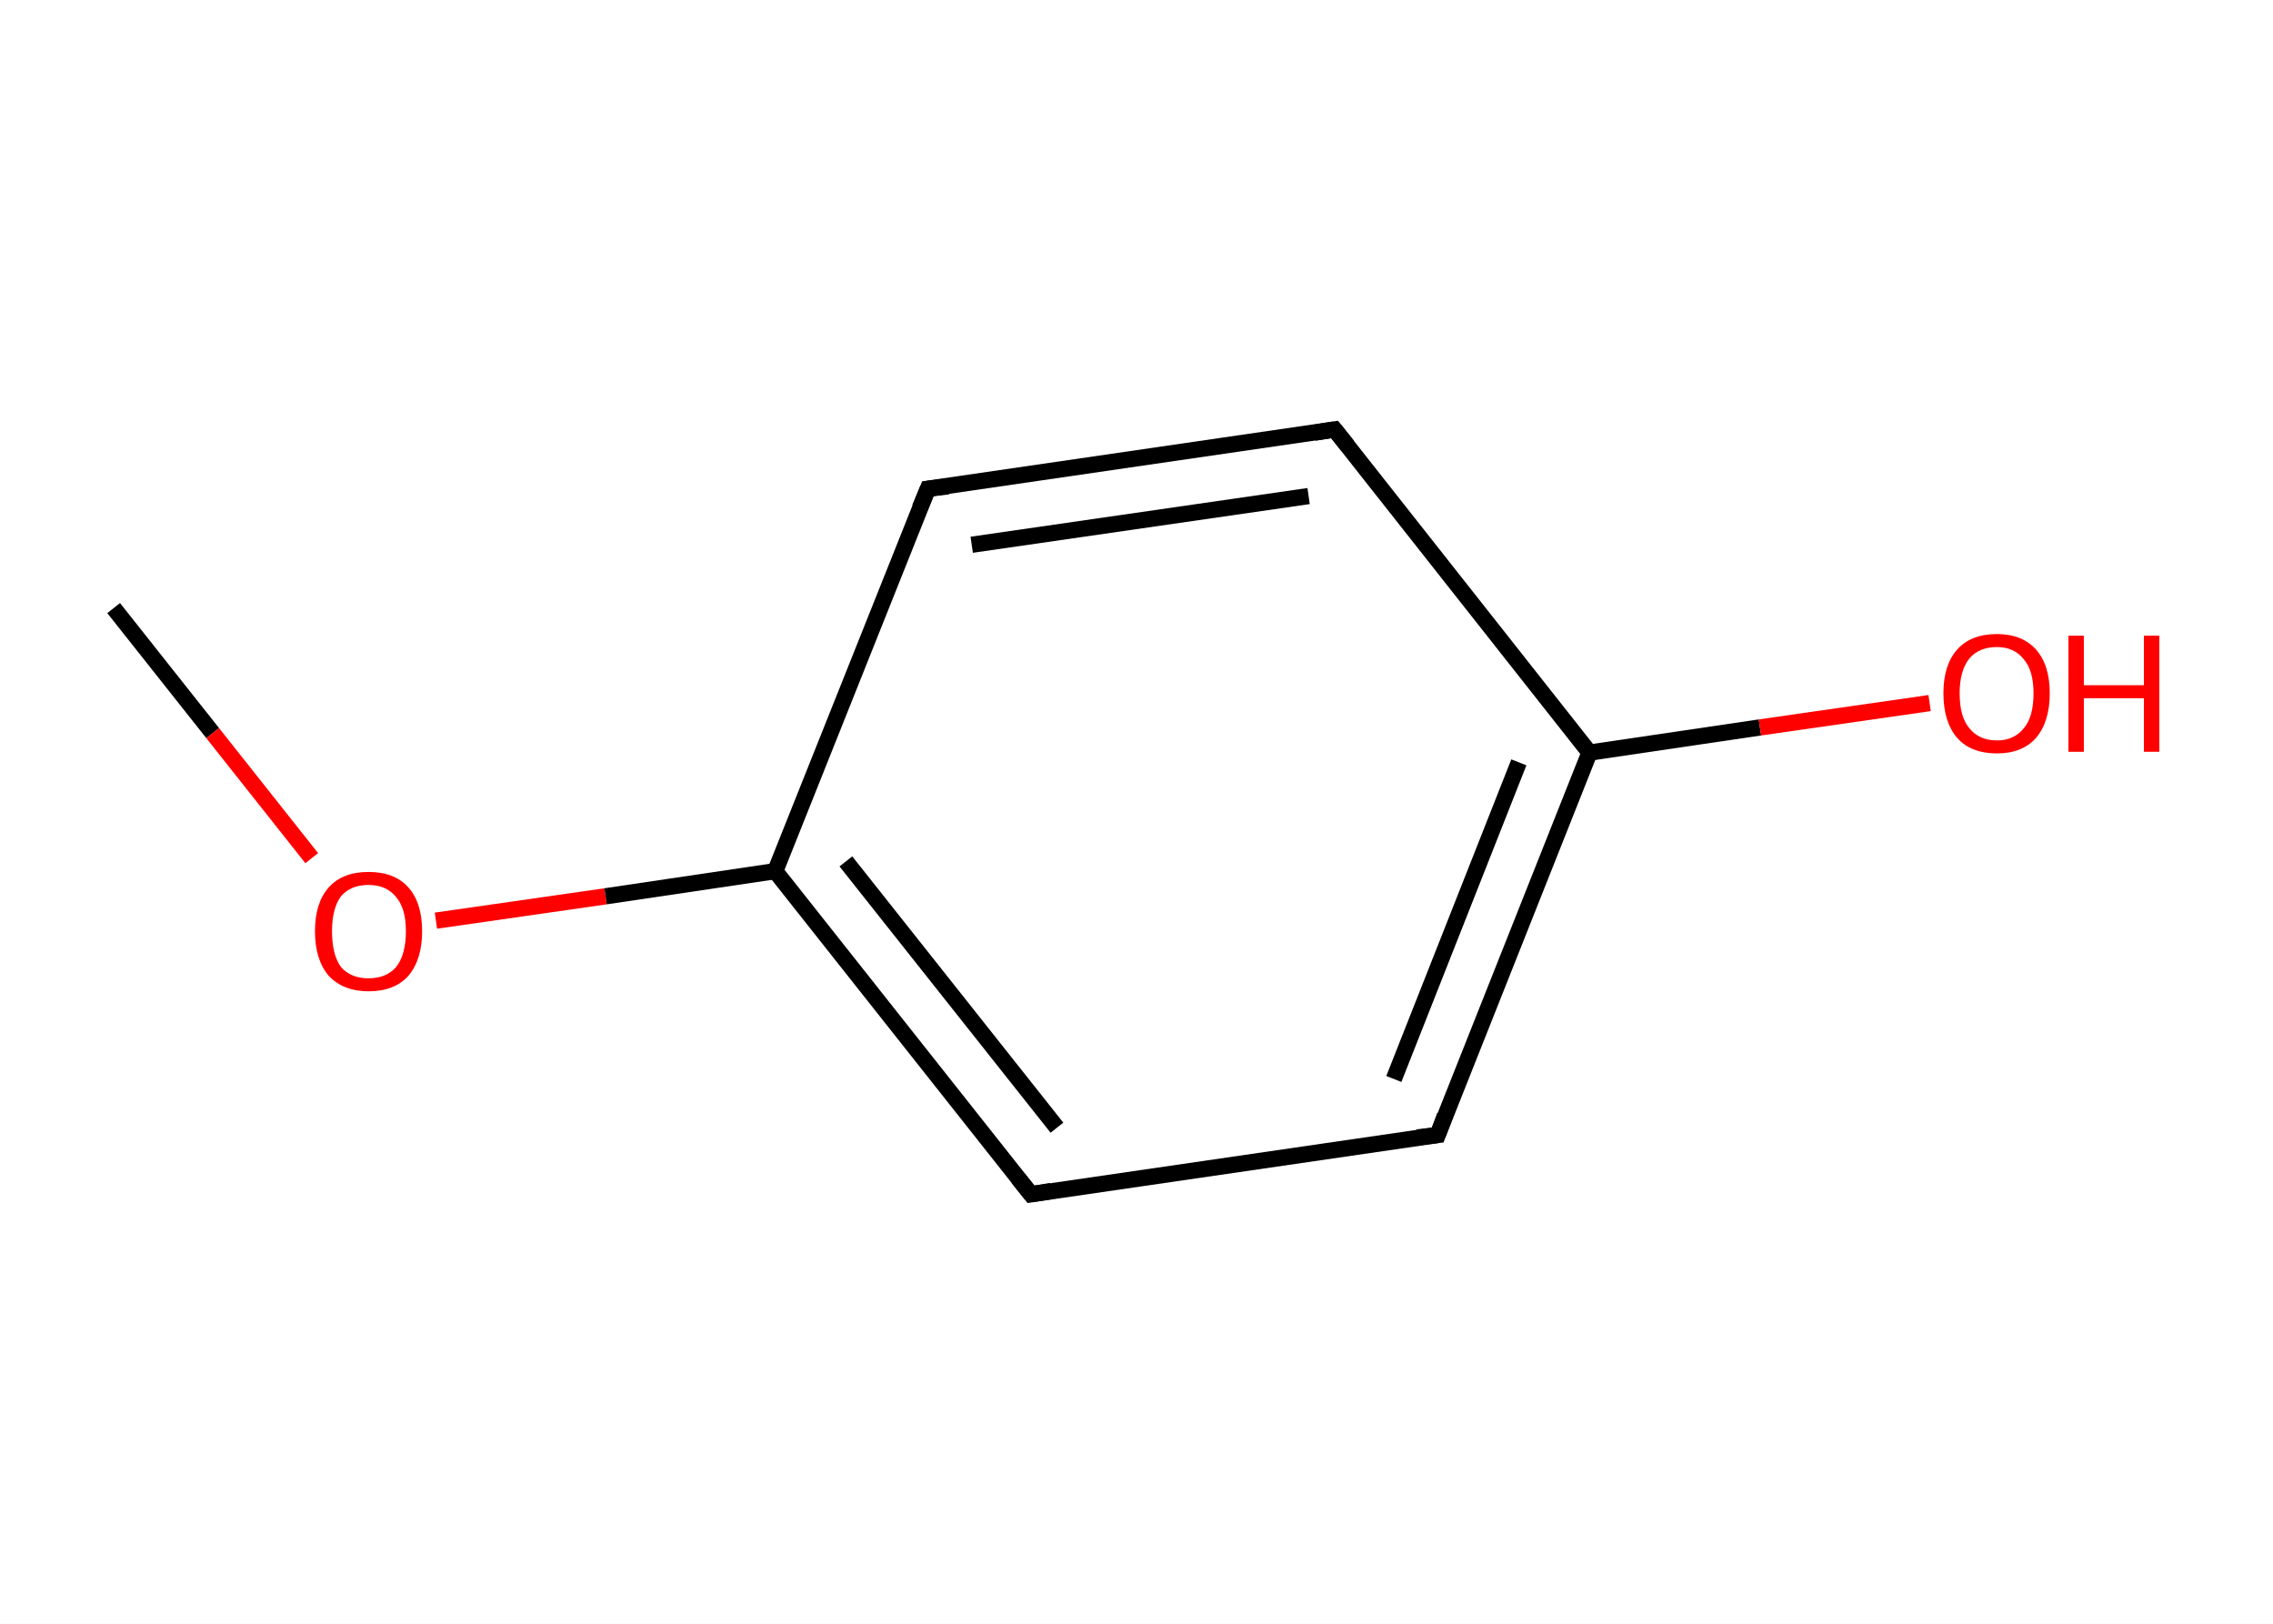
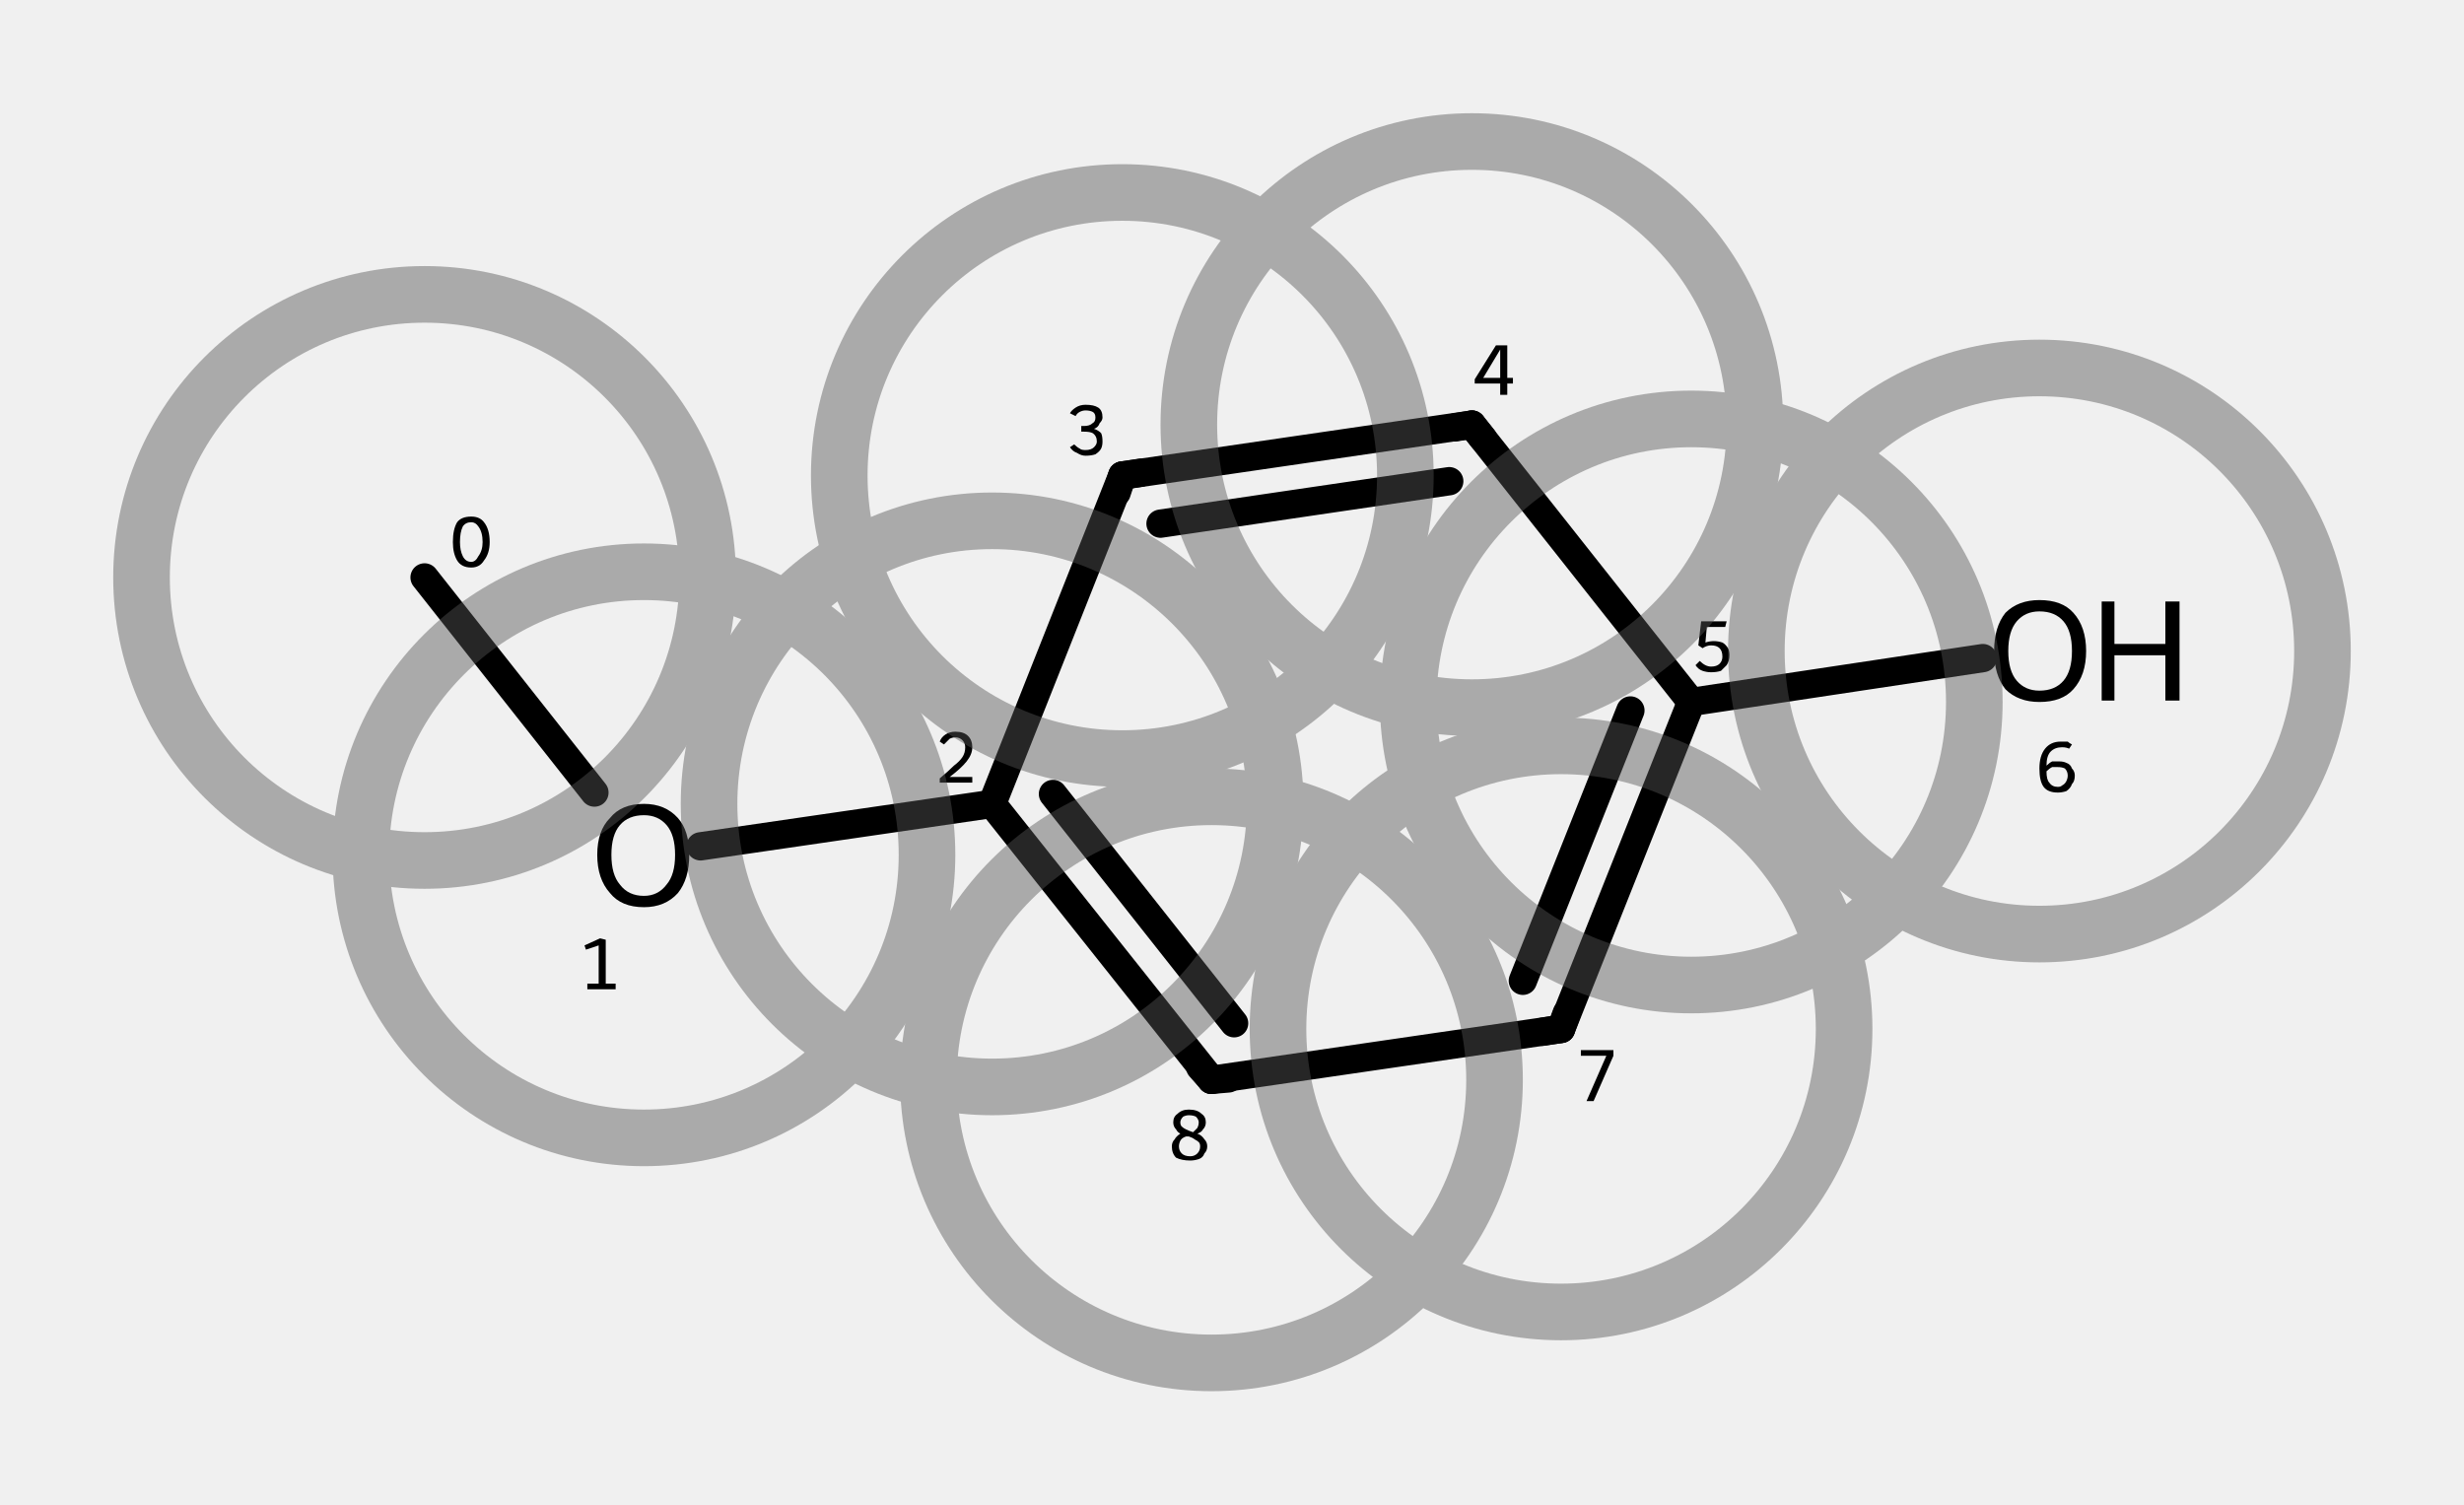
- <svg xmlns="http://www.w3.org/2000/svg" version="1.1" baseProfile="full" xml:space="preserve" width="280px" height="200px" viewBox="0 0 280 200">
-   <rect style="opacity:1.0;fill:#FFFFFF;stroke:none" width="280.0" height="200.0" x="0.0" y="0.0"> </rect>
-   <path class="bond-0 atom-0 atom-1" d="M 14.0,74.9 L 26.2,90.3" style="fill:none;fill-rule:evenodd;stroke:#000000;stroke-width:2.0px;stroke-linecap:butt;stroke-linejoin:miter;stroke-opacity:1" />
-   <path class="bond-0 atom-0 atom-1" d="M 26.2,90.3 L 38.4,105.7" style="fill:none;fill-rule:evenodd;stroke:#FF0000;stroke-width:2.0px;stroke-linecap:butt;stroke-linejoin:miter;stroke-opacity:1" />
-   <path class="bond-1 atom-1 atom-2" d="M 53.7,113.4 L 74.6,110.4" style="fill:none;fill-rule:evenodd;stroke:#FF0000;stroke-width:2.0px;stroke-linecap:butt;stroke-linejoin:miter;stroke-opacity:1" />
-   <path class="bond-1 atom-1 atom-2" d="M 74.6,110.4 L 95.5,107.3" style="fill:none;fill-rule:evenodd;stroke:#000000;stroke-width:2.0px;stroke-linecap:butt;stroke-linejoin:miter;stroke-opacity:1" />
-   <path class="bond-2 atom-2 atom-3" d="M 95.5,107.3 L 114.3,60.2" style="fill:none;fill-rule:evenodd;stroke:#000000;stroke-width:2.0px;stroke-linecap:butt;stroke-linejoin:miter;stroke-opacity:1" />
-   <path class="bond-3 atom-3 atom-4" d="M 114.3,60.2 L 164.4,52.9" style="fill:none;fill-rule:evenodd;stroke:#000000;stroke-width:2.0px;stroke-linecap:butt;stroke-linejoin:miter;stroke-opacity:1" />
-   <path class="bond-3 atom-3 atom-4" d="M 119.7,67.1 L 161.2,61.1" style="fill:none;fill-rule:evenodd;stroke:#000000;stroke-width:2.0px;stroke-linecap:butt;stroke-linejoin:miter;stroke-opacity:1" />
-   <path class="bond-4 atom-4 atom-5" d="M 164.4,52.9 L 195.8,92.7" style="fill:none;fill-rule:evenodd;stroke:#000000;stroke-width:2.0px;stroke-linecap:butt;stroke-linejoin:miter;stroke-opacity:1" />
-   <path class="bond-5 atom-5 atom-6" d="M 195.8,92.7 L 216.8,89.6" style="fill:none;fill-rule:evenodd;stroke:#000000;stroke-width:2.0px;stroke-linecap:butt;stroke-linejoin:miter;stroke-opacity:1" />
-   <path class="bond-5 atom-5 atom-6" d="M 216.8,89.6 L 237.7,86.6" style="fill:none;fill-rule:evenodd;stroke:#FF0000;stroke-width:2.0px;stroke-linecap:butt;stroke-linejoin:miter;stroke-opacity:1" />
-   <path class="bond-6 atom-5 atom-7" d="M 195.8,92.7 L 177.1,139.8" style="fill:none;fill-rule:evenodd;stroke:#000000;stroke-width:2.0px;stroke-linecap:butt;stroke-linejoin:miter;stroke-opacity:1" />
-   <path class="bond-6 atom-5 atom-7" d="M 187.1,93.9 L 171.7,132.9" style="fill:none;fill-rule:evenodd;stroke:#000000;stroke-width:2.0px;stroke-linecap:butt;stroke-linejoin:miter;stroke-opacity:1" />
-   <path class="bond-7 atom-7 atom-8" d="M 177.1,139.8 L 127.0,147.1" style="fill:none;fill-rule:evenodd;stroke:#000000;stroke-width:2.0px;stroke-linecap:butt;stroke-linejoin:miter;stroke-opacity:1" />
-   <path class="bond-8 atom-8 atom-2" d="M 127.0,147.1 L 95.5,107.3" style="fill:none;fill-rule:evenodd;stroke:#000000;stroke-width:2.0px;stroke-linecap:butt;stroke-linejoin:miter;stroke-opacity:1" />
-   <path class="bond-8 atom-8 atom-2" d="M 130.2,138.9 L 104.2,106.1" style="fill:none;fill-rule:evenodd;stroke:#000000;stroke-width:2.0px;stroke-linecap:butt;stroke-linejoin:miter;stroke-opacity:1" />
-   <path d="M 113.3,62.6 L 114.3,60.2 L 116.8,59.9" style="fill:none;stroke:#000000;stroke-width:2.0px;stroke-linecap:butt;stroke-linejoin:miter;stroke-miterlimit:10;stroke-opacity:1;" />
-   <path d="M 161.9,53.3 L 164.4,52.9 L 166.0,54.9" style="fill:none;stroke:#000000;stroke-width:2.0px;stroke-linecap:butt;stroke-linejoin:miter;stroke-miterlimit:10;stroke-opacity:1;" />
-   <path d="M 178.0,137.4 L 177.1,139.8 L 174.6,140.1" style="fill:none;stroke:#000000;stroke-width:2.0px;stroke-linecap:butt;stroke-linejoin:miter;stroke-miterlimit:10;stroke-opacity:1;" />
-   <path d="M 129.5,146.7 L 127.0,147.1 L 125.4,145.1" style="fill:none;stroke:#000000;stroke-width:2.0px;stroke-linecap:butt;stroke-linejoin:miter;stroke-miterlimit:10;stroke-opacity:1;" />
-   <path class="atom-1" d="M 38.8 114.7 Q 38.8 111.2, 40.5 109.3 Q 42.2 107.4, 45.4 107.4 Q 48.6 107.4, 50.3 109.3 Q 52.0 111.2, 52.0 114.7 Q 52.0 118.2, 50.3 120.2 Q 48.6 122.1, 45.4 122.1 Q 42.3 122.1, 40.5 120.2 Q 38.8 118.2, 38.8 114.7 M 45.4 120.5 Q 47.6 120.5, 48.8 119.1 Q 50.0 117.6, 50.0 114.7 Q 50.0 111.9, 48.8 110.5 Q 47.6 109.0, 45.4 109.0 Q 43.2 109.0, 42.0 110.4 Q 40.9 111.9, 40.9 114.7 Q 40.9 117.6, 42.0 119.1 Q 43.2 120.5, 45.4 120.5 " fill="#FF0000" />
-   <path class="atom-6" d="M 239.4 85.4 Q 239.4 81.9, 241.1 80.0 Q 242.8 78.1, 246.0 78.1 Q 249.1 78.1, 250.8 80.0 Q 252.5 81.9, 252.5 85.4 Q 252.5 88.9, 250.8 90.9 Q 249.1 92.8, 246.0 92.8 Q 242.8 92.8, 241.1 90.9 Q 239.4 88.9, 239.4 85.4 M 246.0 91.2 Q 248.1 91.2, 249.3 89.7 Q 250.5 88.3, 250.5 85.4 Q 250.5 82.6, 249.3 81.2 Q 248.1 79.7, 246.0 79.7 Q 243.8 79.7, 242.6 81.1 Q 241.4 82.6, 241.4 85.4 Q 241.4 88.3, 242.6 89.7 Q 243.8 91.2, 246.0 91.2 " fill="#FF0000" />
-   <path class="atom-6" d="M 254.8 78.3 L 256.7 78.3 L 256.7 84.4 L 264.1 84.4 L 264.1 78.3 L 266.0 78.3 L 266.0 92.6 L 264.1 92.6 L 264.1 86.0 L 256.7 86.0 L 256.7 92.6 L 254.8 92.6 L 254.8 78.3 " fill="#FF0000" />
+ <svg xmlns="http://www.w3.org/2000/svg" version="1.1" baseProfile="full" xml:space="preserve" width="174.1" height="106.3" viewBox="11.6 -4.8 174.1 106.3">
+   <g class="shading">
+     <g id="shading_xeno_6fd9bfa822" />
+   </g>
+   <g class="mol_halo">
+     <g id="mol_halo_xeno_6fd9bfa822" />
+   </g>
+   <g class="lines" style="stroke:#000000;stroke-width:2.0;stroke-miterlimit:10;stroke-opacity:1;stroke-linecap:round;stroke-linejoin:round">
+     <g id="lines_xeno_6fd9bfa822">
+       <path class="bond-0 atom-0 atom-1" d="m41.6 36l12 15.2" />
+       <path class="bond-1 atom-1 atom-2" d="m61.1 55l20.6 -3" />
+       <path class="bond-2 atom-2 atom-3" d="m81.7 52l9.2 -23.2" />
+       <path class="bond-3 atom-3 atom-4" d="m90.9 28.8l24.7 -3.6" />
+       <path class="bond-3 atom-3 atom-4" d="m93.6 32.2l20.4 -3" />
+       <path class="bond-4 atom-4 atom-5" d="m115.6 25.2l15.5 19.6" />
+       <path class="bond-5 atom-5 atom-6" d="m131.1 44.8l20.6 -3.1" />
+       <path class="bond-6 atom-5 atom-7" d="m131.1 44.8l-9.2 23.1" />
+       <path class="bond-6 atom-5 atom-7" d="m126.8 45.4l-7.6 19.1" />
+       <path class="bond-7 atom-7 atom-8" d="m121.9 67.9l-24.7 3.6" />
+       <path class="bond-8 atom-8 atom-2" d="m97.2 71.5l-15.5 -19.5" />
+       <path class="bond-8 atom-8 atom-2" d="m98.8 67.5l-12.8 -16.2" />
+       <path d="m90.5 30l0.4 -1.2 l1.3 -0.2" />
+       <path d="m114.4 25.4l1.2 -0.2 l0.8 1" />
+       <path d="m122.3 66.8l-0.4 1.1 l-1.3 0.2" />
+       <path d="m98.4 71.4l-1.2 0.1 l-0.8 -0.9" />
+     </g>
+   </g>
+   <g class="text">
+     <g id="text_xeno_6fd9bfa822">
+       <path class="atom-1" d="M 53.8 55.6 Q 53.8 53.9, 54.7 53.0 Q 55.5 52.0, 57.1 52.0 Q 58.6 52.0, 59.5 53.0 Q 60.3 53.9, 60.3 55.6 Q 60.3 57.3, 59.5 58.3 Q 58.6 59.3, 57.1 59.3 Q 55.5 59.3, 54.7 58.3 Q 53.8 57.3, 53.8 55.6 M 57.1 58.5 Q 58.1 58.5, 58.7 57.7 Q 59.3 57.0, 59.3 55.6 Q 59.3 54.2, 58.7 53.5 Q 58.1 52.8, 57.1 52.8 Q 56.0 52.8, 55.4 53.5 Q 54.8 54.2, 54.8 55.6 Q 54.8 57.0, 55.4 57.7 Q 56.0 58.5, 57.1 58.5 " />
+       <path class="atom-6" d="M 152.5 41.2 Q 152.5 39.5, 153.3 38.5 Q 154.2 37.6, 155.7 37.6 Q 157.3 37.6, 158.1 38.5 Q 159.0 39.5, 159.0 41.2 Q 159.0 42.9, 158.1 43.9 Q 157.3 44.8, 155.7 44.8 Q 154.2 44.8, 153.3 43.9 Q 152.5 42.9, 152.5 41.2 M 155.7 44.0 Q 156.8 44.0, 157.4 43.3 Q 158.0 42.6, 158.0 41.2 Q 158.0 39.8, 157.4 39.1 Q 156.8 38.4, 155.7 38.4 Q 154.7 38.4, 154.1 39.1 Q 153.5 39.8, 153.5 41.2 Q 153.5 42.6, 154.1 43.3 Q 154.7 44.0, 155.7 44.0 " />
+       <path class="atom-6" d="M 160.1 37.7 L 161.0 37.7 L 161.0 40.7 L 164.6 40.7 L 164.6 37.7 L 165.6 37.7 L 165.6 44.7 L 164.6 44.7 L 164.6 41.5 L 161.0 41.5 L 161.0 44.7 L 160.1 44.7 L 160.1 37.7 " />
+       <path class="note" d="m44.9 35.3q-0.7 0 -1 -0.5q-0.3 -0.5 -0.3 -1.3q0 -0.9 0.3 -1.4q0.3 -0.4 1 -0.4q0.6 0 0.9 0.4q0.4 0.5 0.4 1.4q0 0.8 -0.4 1.3q-0.3 0.5 -0.9 0.5m0 -0.4q0.3 0 0.5 -0.4q0.3 -0.4 0.3 -1q0 -0.7 -0.3 -1.1q-0.2 -0.3 -0.5 -0.3q-0.4 0 -0.6 0.3q-0.2 0.4 -0.2 1.1q0 0.6 0.2 1q0.2 0.4 0.6 0.4" />
+       <path class="note" d="m53.1 64.7l0.8 0 l0 -2.7 l-0.9 0.3 l-0.1 -0.3 l1.1 -0.5 l0.4 0.1 l0 3.1 l0.7 0 l0 0.4 l-2 0 l0 -0.4" />
+       <path class="note" d="m78 47.6q0.1 -0.3 0.4 -0.5q0.3 -0.2 0.7 -0.2q0.6 0 0.9 0.3q0.3 0.3 0.3 0.8q0 0.5 -0.4 1q-0.4 0.5 -1.2 1.1l1.6 0 l0 0.4 l-2.3 0 l0 -0.3 q0.6 -0.5 1 -0.9q0.4 -0.3 0.6 -0.6q0.2 -0.3 0.2 -0.7q0 -0.3 -0.2 -0.5q-0.2 -0.2 -0.5 -0.2q-0.2 0 -0.4 0.1q-0.2 0.2 -0.4 0.4l-0.3 -0.2" />
+       <path class="note" d="m88.9 25.5q0.3 0.1 0.5 0.3q0.1 0.2 0.1 0.6q0 0.3 -0.1 0.5q-0.1 0.2 -0.4 0.4q-0.3 0.1 -0.7 0.1q-0.3 0 -0.6 -0.2q-0.3 -0.1 -0.5 -0.4l0.3 -0.2 q0.2 0.2 0.4 0.3q0.1 0.1 0.4 0.1q0.4 0 0.6 -0.2q0.2 -0.2 0.2 -0.4q0 -0.4 -0.3 -0.6q-0.2 -0.1 -0.6 -0.1l-0.2 0 l0 -0.4 l0.2 0 q0.4 0 0.6 -0.2q0.2 -0.1 0.2 -0.4q0 -0.3 -0.2 -0.4q-0.2 -0.1 -0.5 -0.1q-0.2 0 -0.4 0.1q-0.2 0.1 -0.3 0.3l-0.4 -0.2 q0.1 -0.2 0.4 -0.4q0.3 -0.2 0.7 -0.2q0.6 0 0.9 0.2q0.3 0.2 0.3 0.7q0 0.2 -0.2 0.4q-0.1 0.3 -0.4 0.4" />
+       <path class="note" d="m118.1 21.9l0.4 0 l0 0.4 l-0.4 0 l0 0.8 l-0.5 0 l0 -0.8 l-1.8 0 l0 -0.3 l1.5 -2.4 l0.8 0 l0 2.3 m-1.7 0l1.2 0 l0 -2 l-1.2 2" />
+       <path class="note" d="m132.7 40.5q0.3 0 0.6 0.1q0.2 0.1 0.4 0.4q0.1 0.2 0.1 0.5q0 0.4 -0.2 0.7q-0.2 0.2 -0.4 0.4q-0.3 0.1 -0.7 0.1q-0.3 0 -0.6 -0.1q-0.3 -0.1 -0.5 -0.4l0.3 -0.3 q0.2 0.2 0.4 0.3q0.2 0.1 0.4 0.1q0.4 0 0.6 -0.2q0.2 -0.2 0.2 -0.5q0 -0.4 -0.2 -0.6q-0.2 -0.2 -0.6 -0.2q-0.3 0 -0.6 0.2l-0.3 -0.2 l0.2 -1.7 l1.8 0 l-0.1 0.4 l-1.3 0 l-0.1 1.1 q0.3 -0.1 0.6 -0.1" />
+       <path class="note" d="m157.1 49q0.3 0 0.5 0.1q0.3 0.1 0.4 0.4q0.2 0.2 0.2 0.5q0 0.4 -0.2 0.6q-0.1 0.3 -0.4 0.5q-0.3 0.1 -0.6 0.1q-0.7 0 -1 -0.4q-0.3 -0.4 -0.3 -1.3q0 -0.9 0.4 -1.4q0.4 -0.5 1.1 -0.5q0.3 0 0.5 0q0.1 0.1 0.3 0.2l-0.2 0.3 q-0.2 -0.1 -0.5 -0.1q-0.5 0 -0.8 0.3q-0.3 0.3 -0.3 1q0.2 -0.2 0.4 -0.3q0.2 0 0.5 0m-0.1 1.8q0.2 0 0.3 -0.1q0.2 -0.1 0.3 -0.3q0.1 -0.2 0.1 -0.4q0 -0.3 -0.2 -0.5q-0.2 -0.1 -0.5 -0.1q-0.2 0 -0.4 0q-0.2 0.1 -0.4 0.3q0 0.6 0.2 0.8q0.2 0.3 0.6 0.3" />
+       <path class="note" d="m125.1 69.8l-1.8 0 l0 -0.4 l2.3 0 l0 0.4 l-1.4 3.2 l-0.5 0 l1.4 -3.2" />
+       <path class="note" d="m96.2 75.3q0.3 0.1 0.5 0.4q0.2 0.2 0.2 0.5q0 0.3 -0.2 0.5q-0.1 0.3 -0.4 0.4q-0.3 0.1 -0.6 0.1q-0.6 0 -1 -0.2q-0.3 -0.3 -0.3 -0.8q0 -0.3 0.2 -0.5q0.1 -0.2 0.4 -0.4q-0.2 -0.1 -0.3 -0.3q-0.2 -0.2 -0.2 -0.5q0 -0.4 0.3 -0.6q0.3 -0.3 0.8 -0.3q0.6 0 0.9 0.3q0.3 0.2 0.3 0.6q0 0.3 -0.2 0.5q-0.1 0.2 -0.4 0.3m-0.6 -1.3q-0.2 0 -0.4 0.1q-0.2 0.2 -0.2 0.4q0 0.2 0.1 0.3q0.1 0.1 0.3 0.2q0.2 0.1 0.5 0.2q0.2 -0.2 0.3 -0.3q0.1 -0.2 0.1 -0.4q0 -0.2 -0.2 -0.4q-0.2 -0.1 -0.5 -0.1m0.1 2.9q0.3 0 0.5 -0.2q0.2 -0.2 0.2 -0.5q0 -0.2 -0.1 -0.3q-0.1 -0.1 -0.3 -0.2q-0.1 -0.1 -0.4 -0.2l-0.2 0 q-0.3 0.1 -0.4 0.3q-0.1 0.2 -0.1 0.4q0 0.3 0.2 0.5q0.2 0.2 0.6 0.2" />
+     </g>
+   </g>
+   <g class="overlay">
+     <g id="overlay_xeno_6fd9bfa822" />
+     <use href="#mark_xeno_6fd9bfa822" class="halo" stroke="#555" opacity="0.45" style="fill:none;stroke-width:4.0" />
+     <g class="mark" style="fill:none;stroke-width:2.0;opacity:0.7">
+       <g id="mark_xeno_6fd9bfa822">
+         <circle r="20.0" cx="41.6" cy="36.0" class="atom-0" />
+         <circle r="20.0" cx="57.1" cy="55.6" class="atom-1" />
+         <circle r="20.0" cx="81.7" cy="52.0" class="atom-2" />
+         <circle r="20.0" cx="90.9" cy="28.8" class="atom-3" />
+         <circle r="20.0" cx="115.6" cy="25.2" class="atom-4" />
+         <circle r="20.0" cx="131.1" cy="44.8" class="atom-5" />
+         <circle r="20.0" cx="155.7" cy="41.2" class="atom-6" />
+         <circle r="20.0" cx="121.9" cy="67.9" class="atom-7" />
+         <circle r="20.0" cx="97.2" cy="71.5" class="atom-8" />
+       </g>
+     </g>
+   </g>
</svg>
